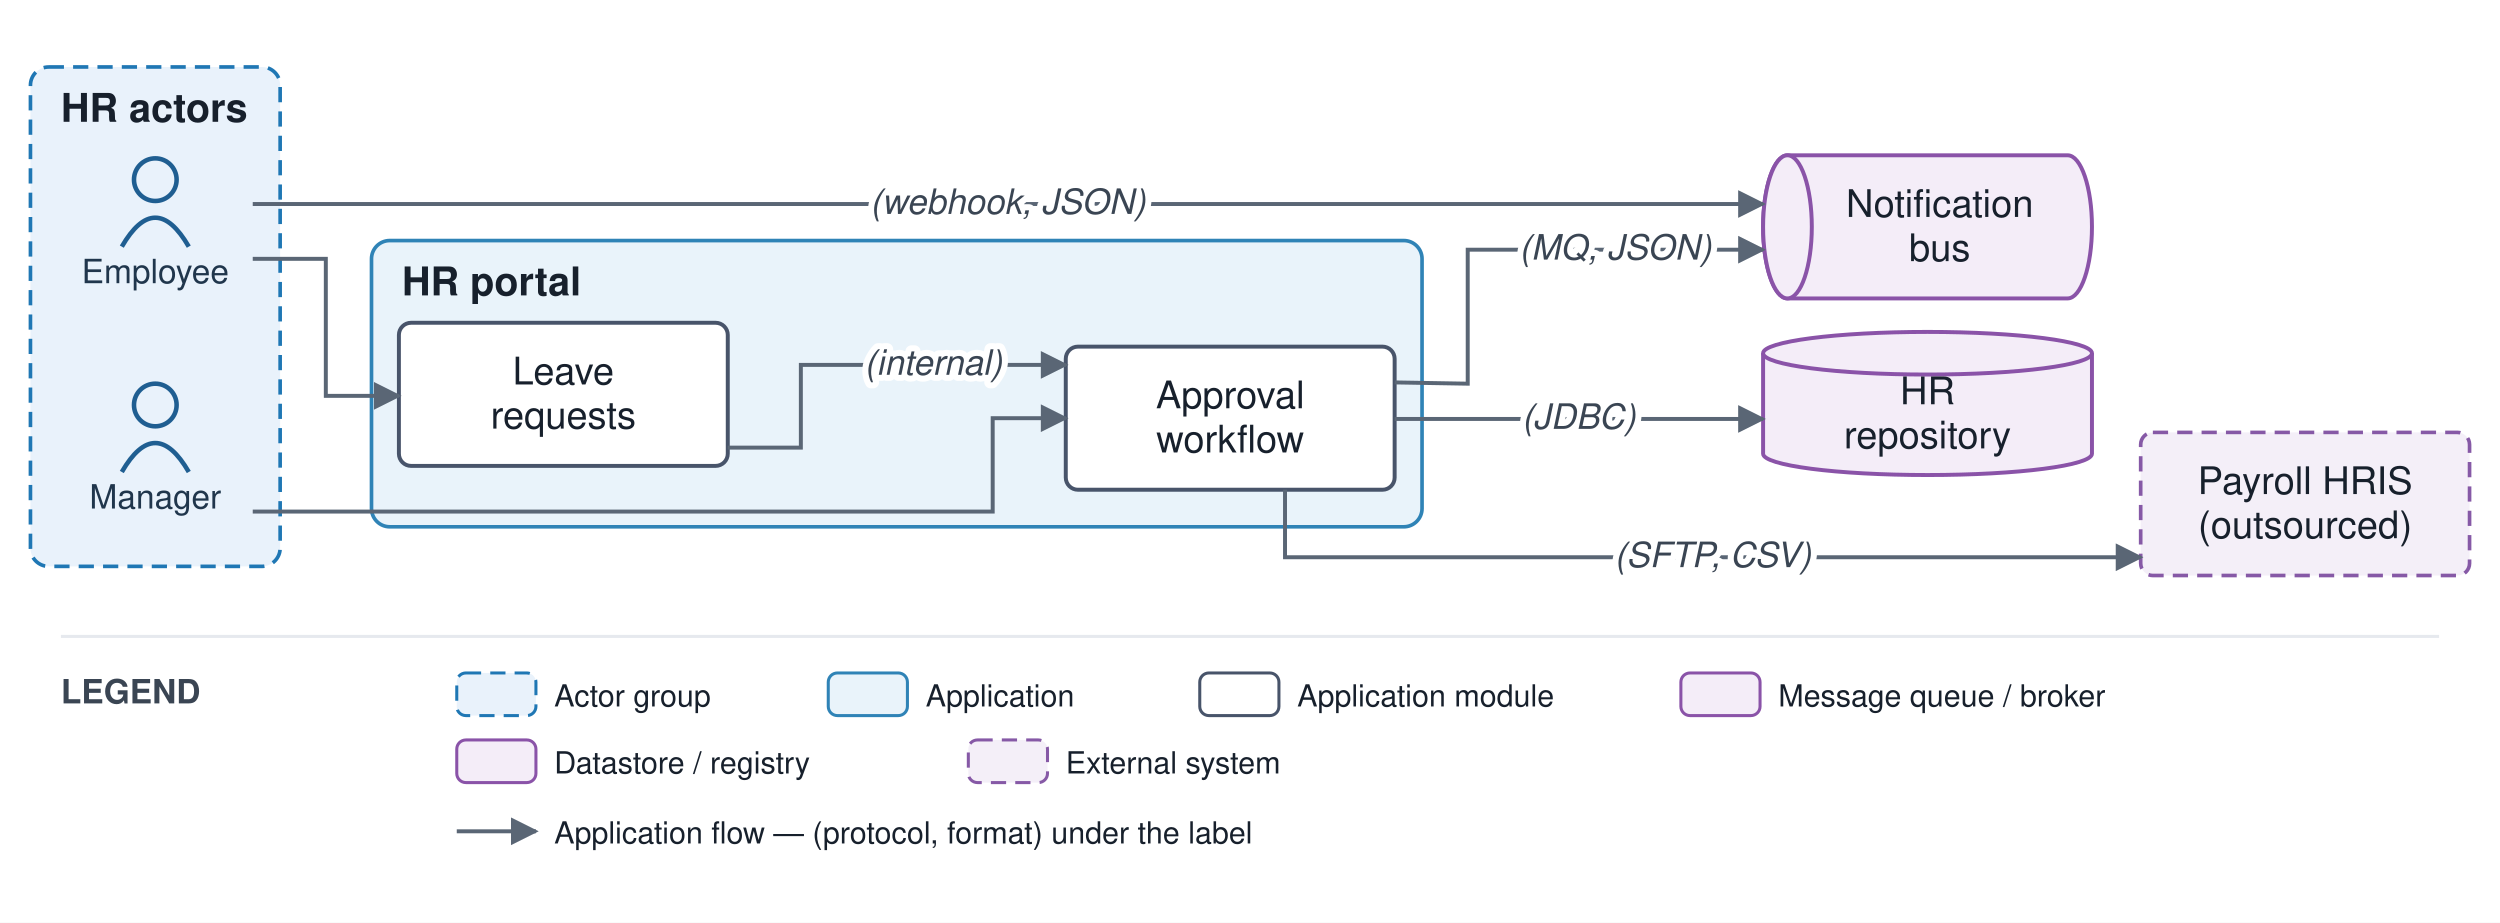
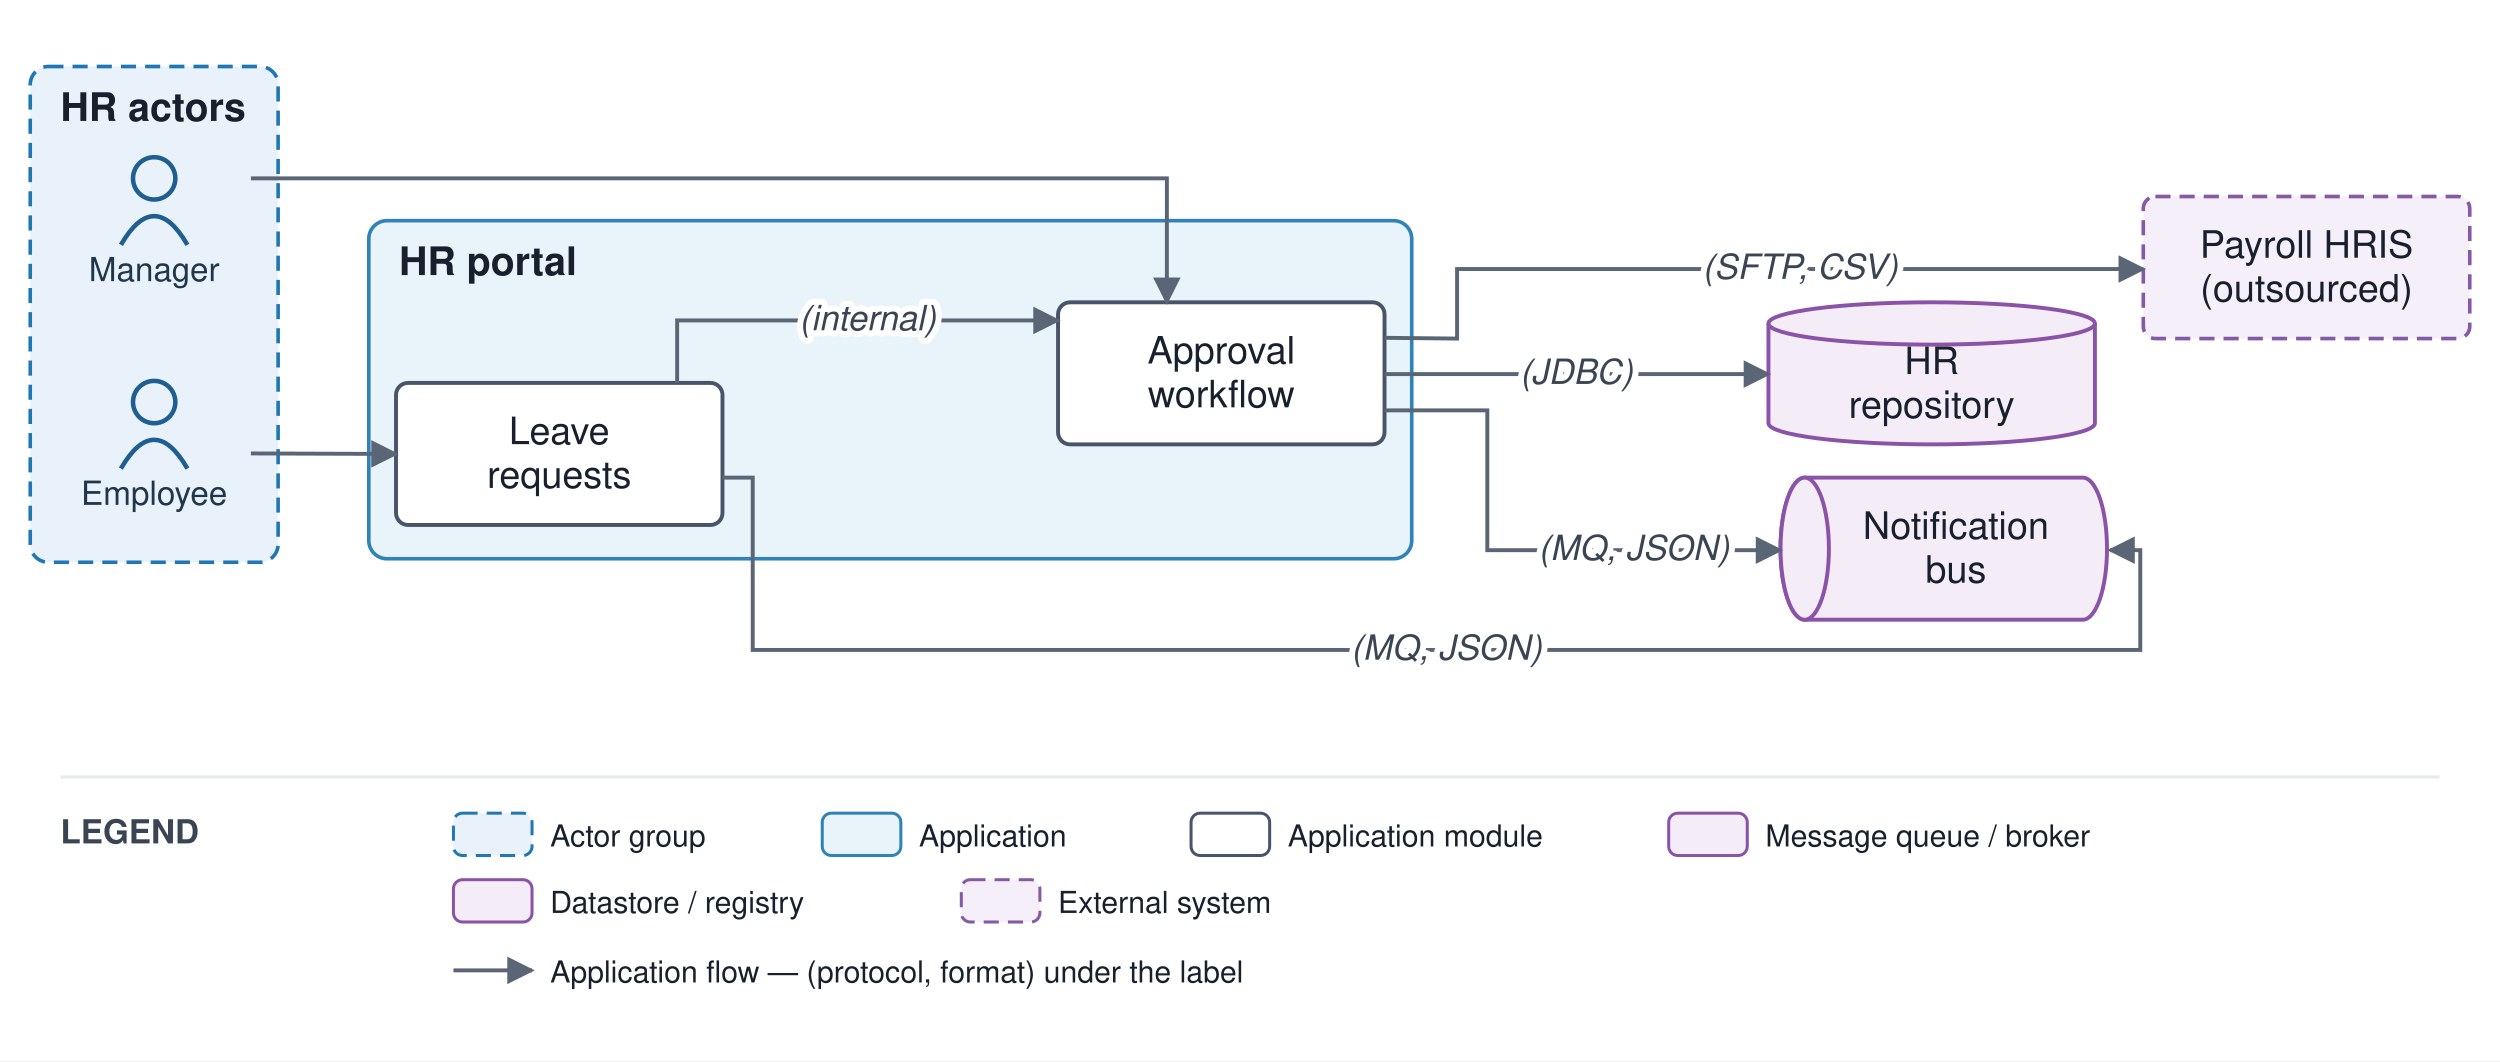
- <svg xmlns="http://www.w3.org/2000/svg" viewBox="0 0 821 303" font-family="Helvetica,Arial,sans-serif">
+ <svg xmlns="http://www.w3.org/2000/svg" viewBox="0 0 827 351" font-family="Helvetica,Arial,sans-serif">
  <defs>
    <marker id="arr" viewBox="0 0 10 10" refX="9" refY="5" markerWidth="7" markerHeight="7" orient="auto-start-reverse">
      <path d="M0,0 L10,5 L0,10 z" fill="#5a6675" />
    </marker>
  </defs>
-   <rect width="821" height="303" fill="#ffffff" />
+   <rect width="827" height="351" fill="#ffffff" />
  <rect x="10" y="22" width="82" height="164" rx="6" fill="#e9f2fb" stroke="#1f77b4" stroke-width="1.2" stroke-dasharray="5 3" />
  <text x="20" y="40" font-size="13" font-weight="bold" fill="#17202c">HR actors</text>
-   <rect x="122" y="79" width="345" height="94" rx="6" fill="#e9f3fa" stroke="#2f83b6" stroke-width="1.2" />
-   <text x="132" y="97" font-size="13" font-weight="bold" fill="#17202c">HR portal</text>
+   <rect x="122" y="73" width="345" height="111.833" rx="6" fill="#e9f3fa" stroke="#2f83b6" stroke-width="1.2" />
+   <text x="132" y="91" font-size="13" font-weight="bold" fill="#17202c">HR portal</text>
+   <circle cx="51" cy="133" r="7" fill="none" stroke="#1f5e91" stroke-width="1.5" />
+   <path d="M 40 155 q 11 -19 22 0" fill="none" stroke="#1f5e91" stroke-width="1.5" />
+   <text x="51" y="167" font-size="11" text-anchor="middle" fill="#20364c">Employee</text>
  <circle cx="51" cy="59" r="7" fill="none" stroke="#1f5e91" stroke-width="1.5" />
  <path d="M 40 81 q 11 -19 22 0" fill="none" stroke="#1f5e91" stroke-width="1.5" />
-   <text x="51" y="93" font-size="11" text-anchor="middle" fill="#20364c">Employee</text>
-   <circle cx="51" cy="133" r="7" fill="none" stroke="#1f5e91" stroke-width="1.5" />
-   <path d="M 40 155 q 11 -19 22 0" fill="none" stroke="#1f5e91" stroke-width="1.5" />
-   <text x="51" y="167" font-size="11" text-anchor="middle" fill="#20364c">Manager</text>
-   <rect x="131" y="106" width="108" height="47" rx="4" fill="#ffffff" stroke="#48546a" stroke-width="1.3" />
-   <text x="185" y="126.25" font-size="12.5" text-anchor="middle" fill="#17202c">Leave</text>
-   <text x="185" y="140.75" font-size="12.5" text-anchor="middle" fill="#17202c">requests</text>
-   <rect x="350" y="113.833" width="108" height="47" rx="4" fill="#ffffff" stroke="#48546a" stroke-width="1.3" />
-   <text x="404" y="134.083" font-size="12.5" text-anchor="middle" fill="#17202c">Approval</text>
-   <text x="404" y="148.583" font-size="12.5" text-anchor="middle" fill="#17202c">workflow</text>
-   <path d="M 587 51 h 92 a 8 23.5 0 0 1 0 47 h -92 a 8 23.5 0 0 1 0 -47" fill="#f4edf8" stroke="#8a53a8" stroke-width="1.3" />
-   <ellipse cx="587" cy="74.5" rx="8" ry="23.5" fill="#f4edf8" stroke="#8a53a8" stroke-width="1.3" />
-   <text x="637" y="71.25" font-size="12.5" text-anchor="middle" fill="#17202c">Notification</text>
-   <text x="637" y="85.75" font-size="12.5" text-anchor="middle" fill="#17202c">bus</text>
-   <path d="M 579 116 v 33 a 54 7 0 0 0 108 0 v -33" fill="#f4edf8" stroke="#8a53a8" stroke-width="1.3" />
-   <ellipse cx="633" cy="116" rx="54" ry="7" fill="#f4edf8" stroke="#8a53a8" stroke-width="1.3" />
-   <text x="633" y="132.75" font-size="12.5" text-anchor="middle" fill="#17202c">HR</text>
-   <text x="633" y="147.25" font-size="12.5" text-anchor="middle" fill="#17202c">repository</text>
-   <rect x="703" y="142" width="108" height="47" rx="4" fill="#f4eff8" stroke="#8659a6" stroke-width="1.2" stroke-dasharray="5 3" />
-   <text x="757" y="162.25" font-size="12.5" text-anchor="middle" fill="#17202c">Payroll HRIS</text>
-   <text x="757" y="176.75" font-size="12.5" text-anchor="middle" fill="#17202c">(outsourced)</text>
-   <path d="M 83 85 L 107 85 L 107 130 L 131 130" fill="none" stroke="#5a6675" stroke-width="1.3" marker-end="url(#arr)" />
-   <path d="M 239 147 L 263 147 L 263 119.833 L 350 119.833" fill="none" stroke="#5a6675" stroke-width="1.3" marker-end="url(#arr)" />
-   <path d="M 83 168 L 326 168 L 326 137.333 L 350 137.333" fill="none" stroke="#5a6675" stroke-width="1.3" marker-end="url(#arr)" />
-   <path d="M 458 137.583 L 579 137.583" fill="none" stroke="#5a6675" stroke-width="1.3" marker-end="url(#arr)" />
-   <path d="M 458 125.583 L 482 126 L 482 82 L 579 82" fill="none" stroke="#5a6675" stroke-width="1.3" marker-end="url(#arr)" />
-   <path d="M 83 67 L 579 67" fill="none" stroke="#5a6675" stroke-width="1.3" marker-end="url(#arr)" />
-   <path d="M 422 160.833 L 422 183 L 703 183" fill="none" stroke="#5a6675" stroke-width="1.3" marker-end="url(#arr)" />
-   <text x="306.5" y="123.083" font-size="11.5" text-anchor="middle" fill="#3a4553" font-style="italic" stroke="#ffffff" stroke-width="4" paint-order="stroke" stroke-linejoin="round">(internal)</text>
-   <text x="518.5" y="140.833" font-size="11.5" text-anchor="middle" fill="#3a4553" font-style="italic" stroke="#ffffff" stroke-width="4" paint-order="stroke" stroke-linejoin="round">(JDBC)</text>
-   <text x="530.5" y="85.25" font-size="11.5" text-anchor="middle" fill="#3a4553" font-style="italic" stroke="#ffffff" stroke-width="4" paint-order="stroke" stroke-linejoin="round">(MQ, JSON)</text>
-   <text x="331" y="70.25" font-size="11.5" text-anchor="middle" fill="#3a4553" font-style="italic" stroke="#ffffff" stroke-width="4" paint-order="stroke" stroke-linejoin="round">(webhook, JSON)</text>
-   <text x="562.5" y="186.25" font-size="11.5" text-anchor="middle" fill="#3a4553" font-style="italic" stroke="#ffffff" stroke-width="4" paint-order="stroke" stroke-linejoin="round">(SFTP, CSV)</text>
-   <line x1="20" y1="209" x2="801" y2="209" stroke="#e6e9ee" stroke-width="1" />
-   <text x="20" y="231" font-size="11" font-weight="bold" fill="#3a4553">LEGEND</text>
-   <rect x="150" y="221" width="26" height="14" rx="3" fill="#e9f2fb" stroke="#1f77b4" stroke-dasharray="5 3" />
-   <text x="182" y="232" font-size="10" fill="#17202c">Actor group</text>
-   <rect x="272" y="221" width="26" height="14" rx="3" fill="#e9f3fa" stroke="#2f83b6" />
-   <text x="304" y="232" font-size="10" fill="#17202c">Application</text>
-   <rect x="394" y="221" width="26" height="14" rx="3" fill="#ffffff" stroke="#48546a" />
-   <text x="426" y="232" font-size="10" fill="#17202c">Application module</text>
-   <rect x="552" y="221" width="26" height="14" rx="3" fill="#f4edf8" stroke="#8a53a8" />
-   <text x="584" y="232" font-size="10" fill="#17202c">Message queue / broker</text>
-   <rect x="150" y="243" width="26" height="14" rx="3" fill="#f4edf8" stroke="#8a53a8" />
-   <text x="182" y="254" font-size="10" fill="#17202c">Datastore / registry</text>
-   <rect x="318" y="243" width="26" height="14" rx="3" fill="#f4eff8" stroke="#8659a6" stroke-dasharray="5 3" />
-   <text x="350" y="254" font-size="10" fill="#17202c">External system</text>
-   <line x1="150" y1="273" x2="176" y2="273" stroke="#5a6675" stroke-width="1.3" marker-end="url(#arr)" />
-   <text x="182" y="277" font-size="10" fill="#17202c">Application flow — (protocol, format) under the label</text>
+   <text x="51" y="93" font-size="11" text-anchor="middle" fill="#20364c">Manager</text>
+   <rect x="131" y="126.667" width="108" height="47" rx="4" fill="#ffffff" stroke="#48546a" stroke-width="1.3" />
+   <text x="185" y="146.917" font-size="12.5" text-anchor="middle" fill="#17202c">Leave</text>
+   <text x="185" y="161.417" font-size="12.5" text-anchor="middle" fill="#17202c">requests</text>
+   <rect x="350" y="100" width="108" height="47" rx="4" fill="#ffffff" stroke="#48546a" stroke-width="1.3" />
+   <text x="404" y="120.25" font-size="12.5" text-anchor="middle" fill="#17202c">Approval</text>
+   <text x="404" y="134.75" font-size="12.5" text-anchor="middle" fill="#17202c">workflow</text>
+   <path d="M 597 158 h 92 a 8 23.5 0 0 1 0 47 h -92 a 8 23.5 0 0 1 0 -47" fill="#f4edf8" stroke="#8a53a8" stroke-width="1.3" />
+   <ellipse cx="597" cy="181.5" rx="8" ry="23.5" fill="#f4edf8" stroke="#8a53a8" stroke-width="1.3" />
+   <text x="647" y="178.25" font-size="12.5" text-anchor="middle" fill="#17202c">Notification</text>
+   <text x="647" y="192.75" font-size="12.5" text-anchor="middle" fill="#17202c">bus</text>
+   <path d="M 585 107 v 33 a 54 7 0 0 0 108 0 v -33" fill="#f4edf8" stroke="#8a53a8" stroke-width="1.3" />
+   <ellipse cx="639" cy="107" rx="54" ry="7" fill="#f4edf8" stroke="#8a53a8" stroke-width="1.3" />
+   <text x="639" y="123.75" font-size="12.5" text-anchor="middle" fill="#17202c">HR</text>
+   <text x="639" y="138.25" font-size="12.5" text-anchor="middle" fill="#17202c">repository</text>
+   <rect x="709" y="65" width="108" height="47" rx="4" fill="#f4eff8" stroke="#8659a6" stroke-width="1.2" stroke-dasharray="5 3" />
+   <text x="763" y="85.25" font-size="12.5" text-anchor="middle" fill="#17202c">Payroll HRIS</text>
+   <text x="763" y="99.75" font-size="12.5" text-anchor="middle" fill="#17202c">(outsourced)</text>
+   <path d="M 83 150 L 131 150.167" fill="none" stroke="#5a6675" stroke-width="1.3" marker-end="url(#arr)" />
+   <path d="M 224 126.667 L 224 106 L 350 106" fill="none" stroke="#5a6675" stroke-width="1.3" marker-end="url(#arr)" />
+   <path d="M 83 59 L 386 59 L 386 100" fill="none" stroke="#5a6675" stroke-width="1.3" marker-end="url(#arr)" />
+   <path d="M 458 123.75 L 585 123.75" fill="none" stroke="#5a6675" stroke-width="1.3" marker-end="url(#arr)" />
+   <path d="M 458 135.75 L 492 135.75 L 492 182 L 589 182" fill="none" stroke="#5a6675" stroke-width="1.3" marker-end="url(#arr)" />
+   <path d="M 239 158 L 249 158 L 249 215 L 708 215 L 708 182 L 698 182" fill="none" stroke="#5a6675" stroke-width="1.3" marker-end="url(#arr)" />
+   <path d="M 458 111.75 L 482 112 L 482 89 L 709 89" fill="none" stroke="#5a6675" stroke-width="1.3" marker-end="url(#arr)" />
+   <text x="287" y="109.25" font-size="11.5" text-anchor="middle" fill="#3a4553" font-style="italic" stroke="#ffffff" stroke-width="4" paint-order="stroke" stroke-linejoin="round">(internal)</text>
+   <text x="521.5" y="127" font-size="11.5" text-anchor="middle" fill="#3a4553" font-style="italic" stroke="#ffffff" stroke-width="4" paint-order="stroke" stroke-linejoin="round">(JDBC)</text>
+   <text x="540.5" y="185.25" font-size="11.5" text-anchor="middle" fill="#3a4553" font-style="italic" stroke="#ffffff" stroke-width="4" paint-order="stroke" stroke-linejoin="round">(MQ, JSON)</text>
+   <text x="478.5" y="218.25" font-size="11.5" text-anchor="middle" fill="#3a4553" font-style="italic" stroke="#ffffff" stroke-width="4" paint-order="stroke" stroke-linejoin="round">(MQ, JSON)</text>
+   <text x="595.5" y="92.25" font-size="11.5" text-anchor="middle" fill="#3a4553" font-style="italic" stroke="#ffffff" stroke-width="4" paint-order="stroke" stroke-linejoin="round">(SFTP, CSV)</text>
+   <line x1="20" y1="257" x2="807" y2="257" stroke="#e6e9ee" stroke-width="1" />
+   <text x="20" y="279" font-size="11" font-weight="bold" fill="#3a4553">LEGEND</text>
+   <rect x="150" y="269" width="26" height="14" rx="3" fill="#e9f2fb" stroke="#1f77b4" stroke-dasharray="5 3" />
+   <text x="182" y="280" font-size="10" fill="#17202c">Actor group</text>
+   <rect x="272" y="269" width="26" height="14" rx="3" fill="#e9f3fa" stroke="#2f83b6" />
+   <text x="304" y="280" font-size="10" fill="#17202c">Application</text>
+   <rect x="394" y="269" width="26" height="14" rx="3" fill="#ffffff" stroke="#48546a" />
+   <text x="426" y="280" font-size="10" fill="#17202c">Application module</text>
+   <rect x="552" y="269" width="26" height="14" rx="3" fill="#f4edf8" stroke="#8a53a8" />
+   <text x="584" y="280" font-size="10" fill="#17202c">Message queue / broker</text>
+   <rect x="150" y="291" width="26" height="14" rx="3" fill="#f4edf8" stroke="#8a53a8" />
+   <text x="182" y="302" font-size="10" fill="#17202c">Datastore / registry</text>
+   <rect x="318" y="291" width="26" height="14" rx="3" fill="#f4eff8" stroke="#8659a6" stroke-dasharray="5 3" />
+   <text x="350" y="302" font-size="10" fill="#17202c">External system</text>
+   <line x1="150" y1="321" x2="176" y2="321" stroke="#5a6675" stroke-width="1.3" marker-end="url(#arr)" />
+   <text x="182" y="325" font-size="10" fill="#17202c">Application flow — (protocol, format) under the label</text>
</svg>
